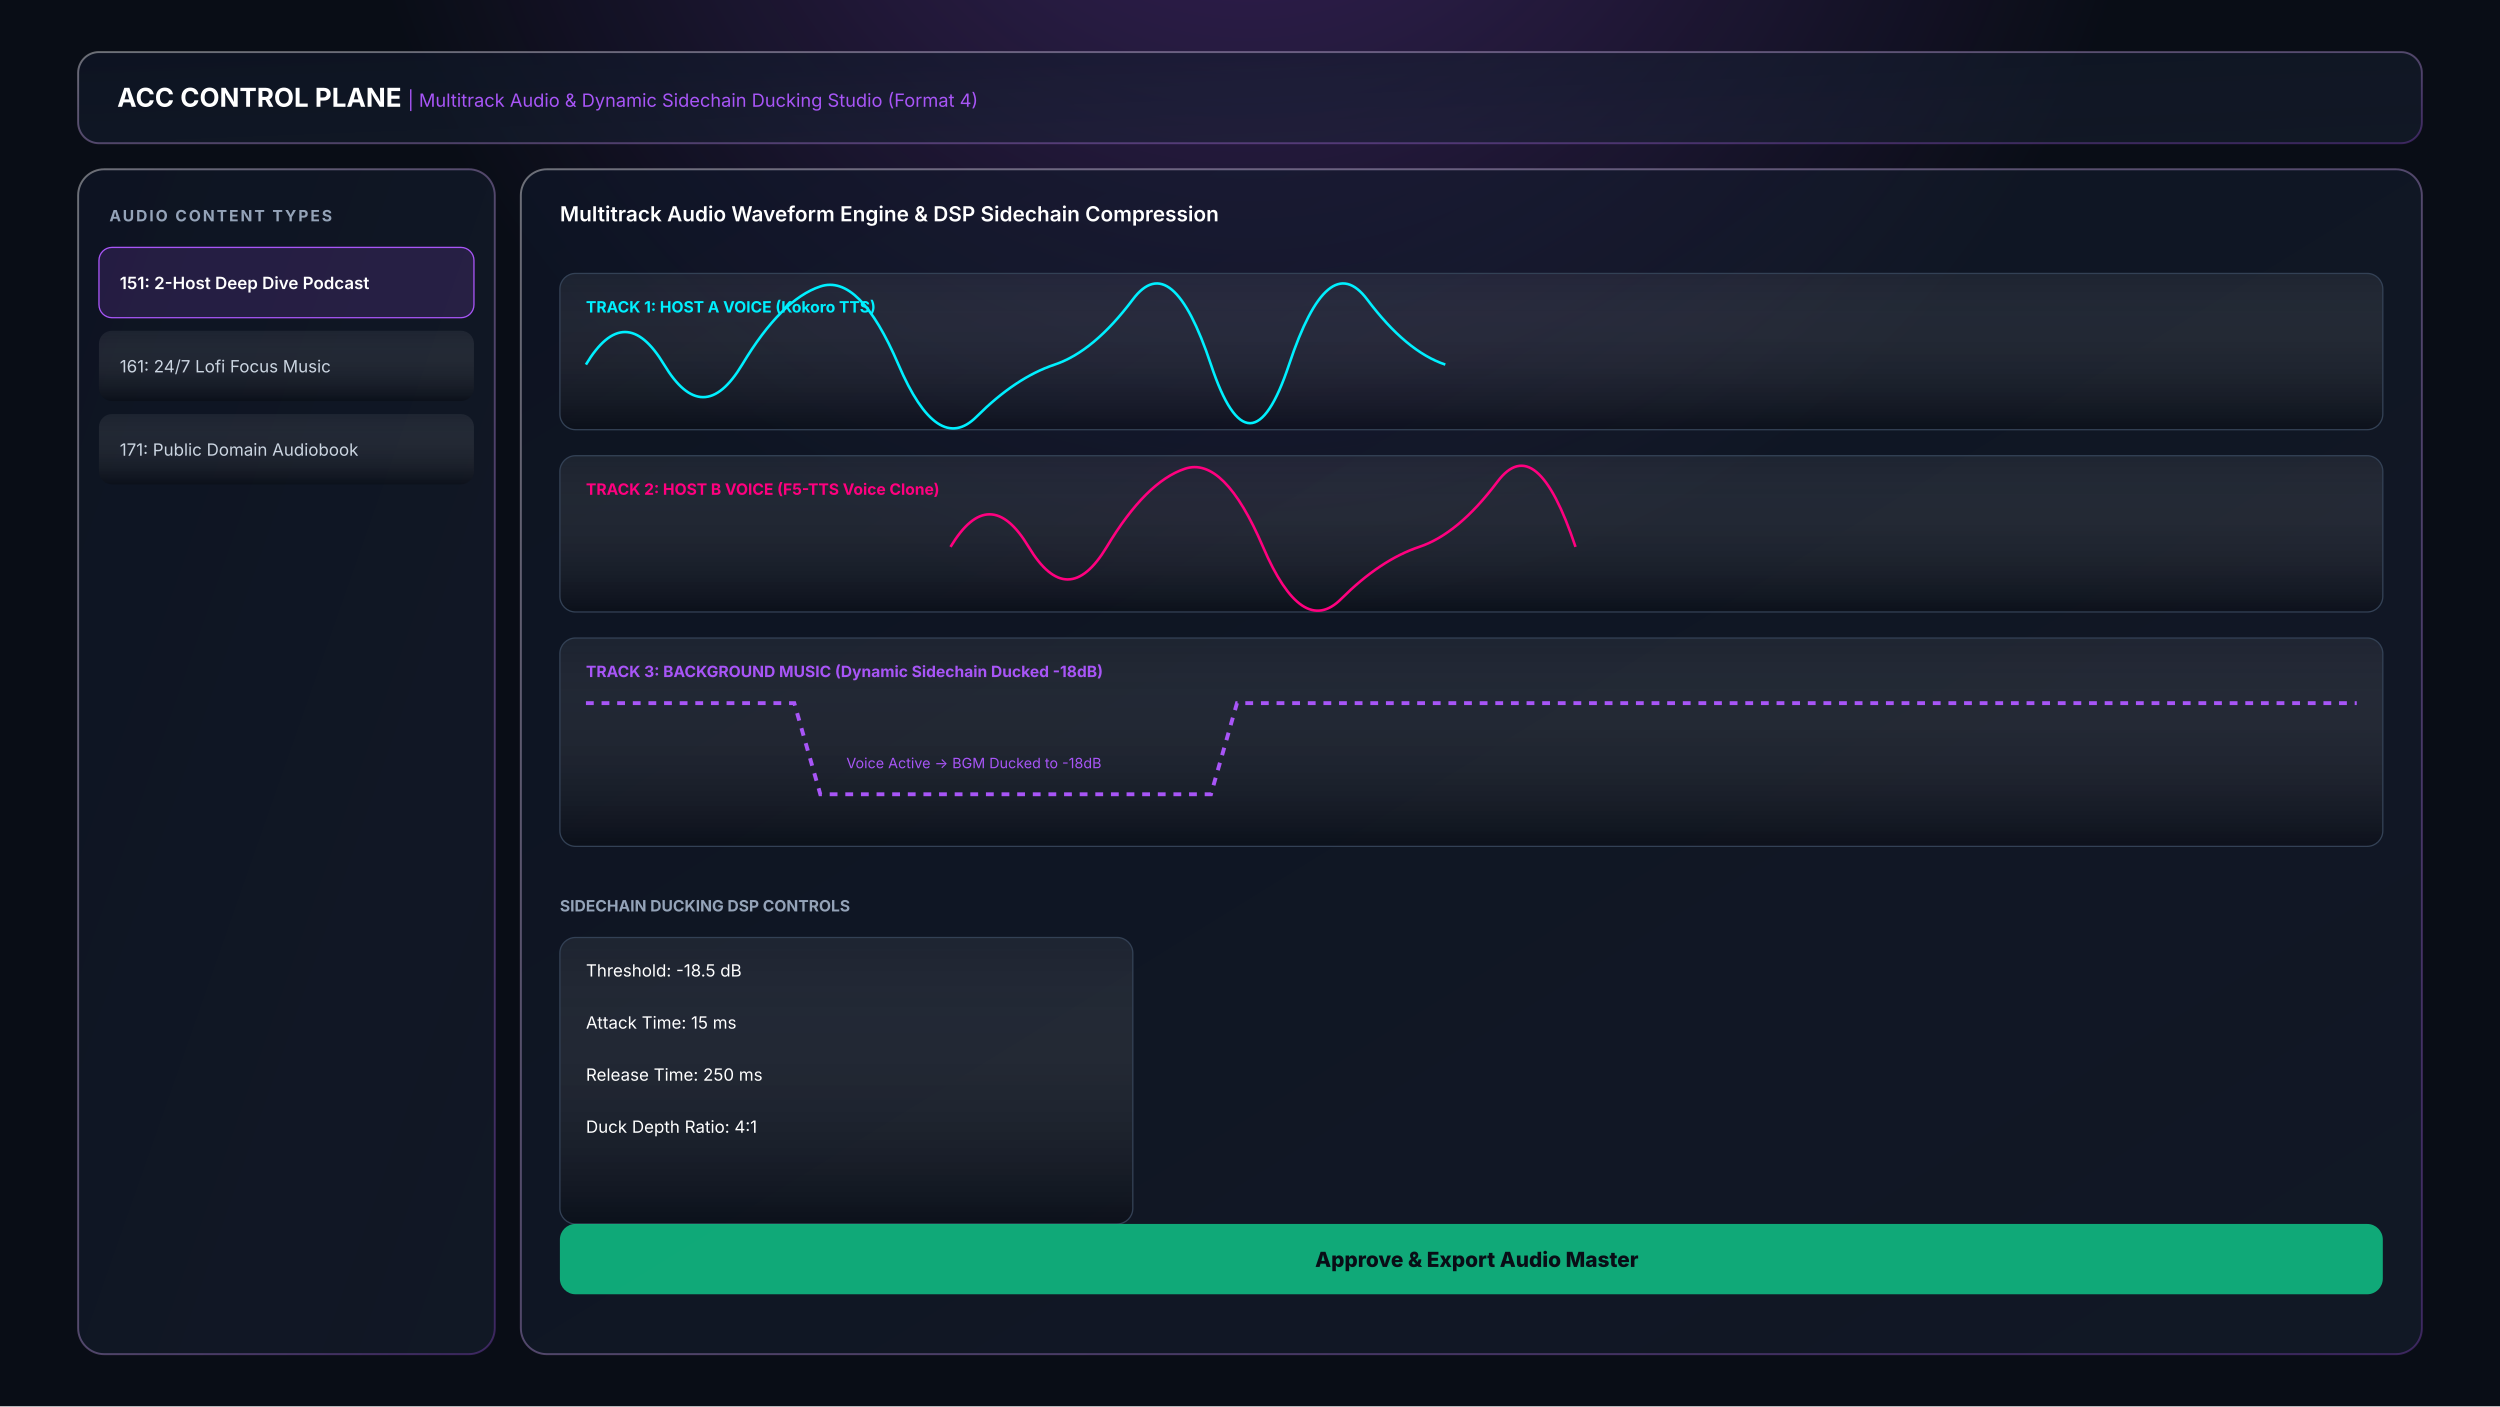
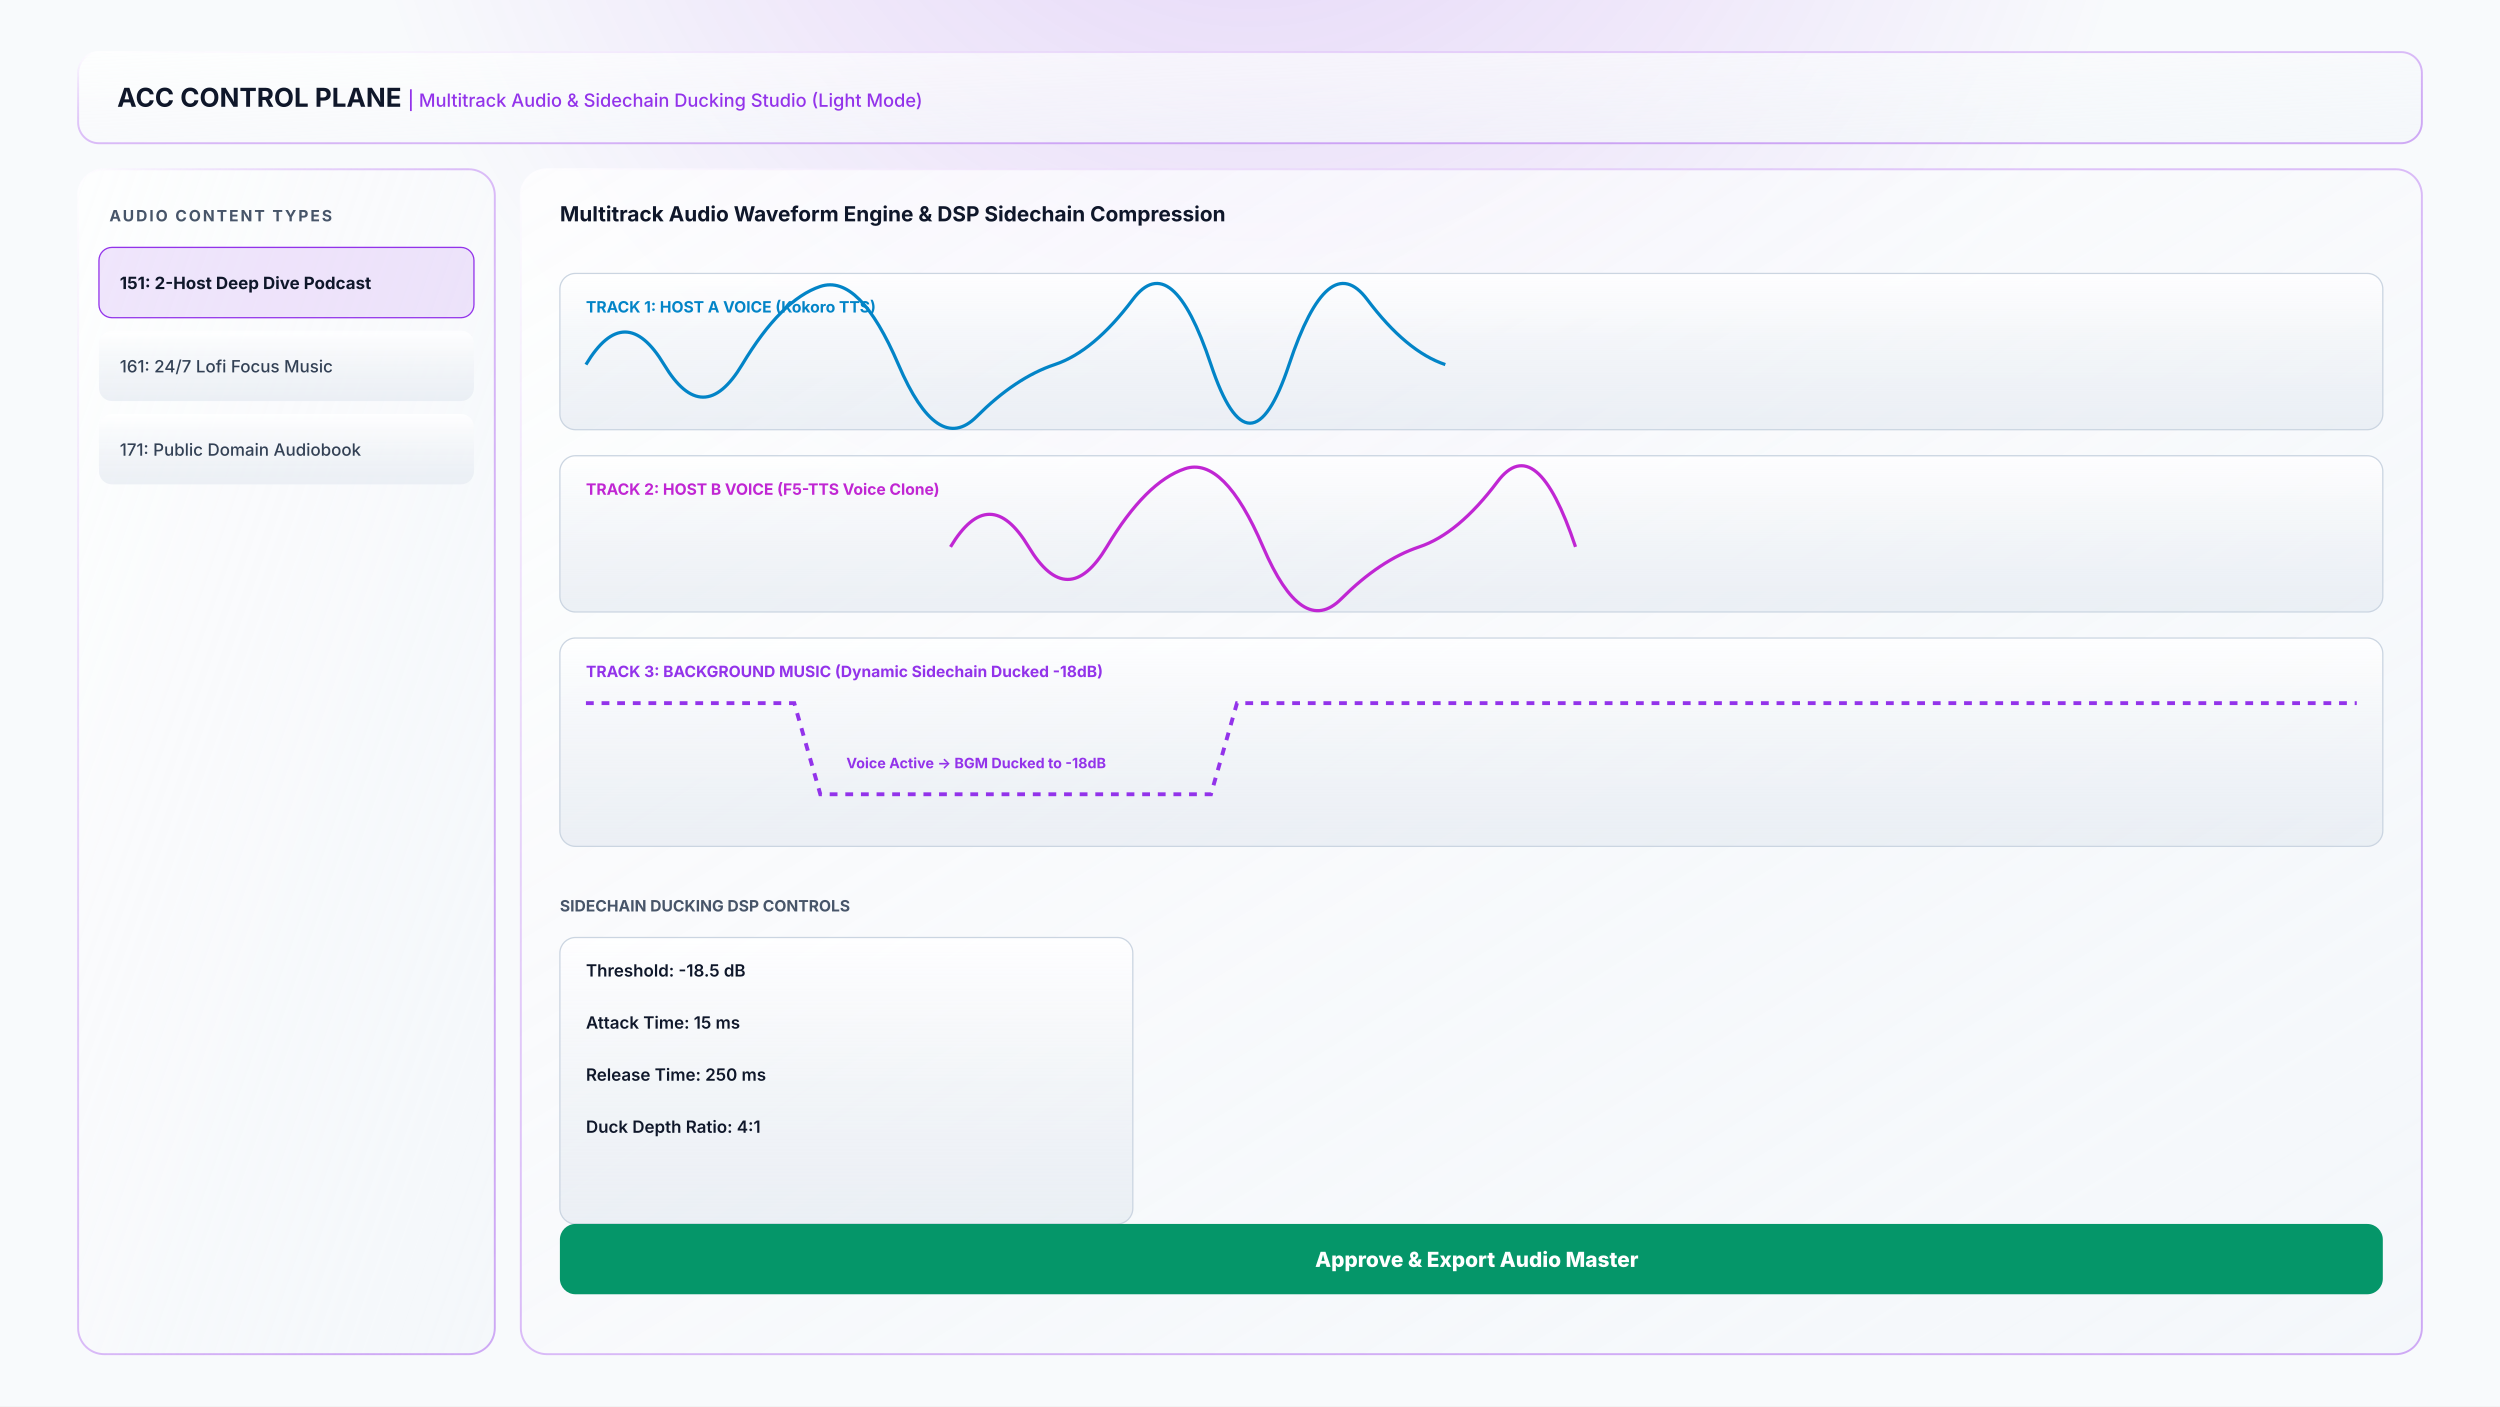
- <svg xmlns="http://www.w3.org/2000/svg" viewBox="0 0 1920 1080" width="100%" height="100%" style="background:#090d16; font-family: system-ui, -apple-system, sans-serif;">
+ <svg xmlns="http://www.w3.org/2000/svg" viewBox="0 0 1920 1080" width="100%" height="100%" style="background:#f8fafc; font-family: system-ui, -apple-system, sans-serif;">
  <defs>
    <radialGradient id="purpleGlow" cx="50%" cy="20%" r="50%">
-       <stop offset="0%" stop-color="#a855f7" stop-opacity="0.3" />
-       <stop offset="100%" stop-color="#a855f7" stop-opacity="0" />
+       <stop offset="0%" stop-color="#9333ea" stop-opacity="0.2" />
+       <stop offset="100%" stop-color="#9333ea" stop-opacity="0" />
    </radialGradient>
    <linearGradient id="specularBorder" x1="0%" y1="0%" x2="100%" y2="100%">
-       <stop offset="0%" stop-color="#ffffff" stop-opacity="0.4" />
-       <stop offset="100%" stop-color="#a855f7" stop-opacity="0.3" />
+       <stop offset="0%" stop-color="#ffffff" stop-opacity="0.9" />
+       <stop offset="100%" stop-color="#9333ea" stop-opacity="0.4" />
    </linearGradient>
    <linearGradient id="glassFill" x1="0%" y1="0%" x2="100%" y2="100%">
-       <stop offset="0%" stop-color="#0f172a" stop-opacity="0.6" />
-       <stop offset="100%" stop-color="#1e293b" stop-opacity="0.4" />
+       <stop offset="0%" stop-color="#ffffff" stop-opacity="0.75" />
+       <stop offset="100%" stop-color="#f1f5f9" stop-opacity="0.55" />
    </linearGradient>
    <linearGradient id="innerGlass" x1="0%" y1="0%" x2="0%" y2="100%">
-       <stop offset="0%" stop-color="#ffffff" stop-opacity="0.06" />
-       <stop offset="100%" stop-color="#000000" stop-opacity="0.25" />
+       <stop offset="0%" stop-color="#ffffff" stop-opacity="0.9" />
+       <stop offset="100%" stop-color="#e2e8f0" stop-opacity="0.6" />
    </linearGradient>
  </defs>
-   <rect width="1920" height="1080" fill="#090d16" />
+   <rect width="1920" height="1080" fill="#f8fafc" />
  <circle cx="960" cy="200" r="700" fill="url(#purpleGlow)" />
  <g transform="translate(60, 40)">
    <rect width="1800" height="70" rx="16" fill="url(#glassFill)" stroke="url(#specularBorder)" stroke-width="1.5" />
-     <text x="30" y="42" fill="#ffffff" font-size="20" font-weight="700">ACC CONTROL PLANE <tspan fill="#a855f7" font-size="14" font-weight="400">| Multitrack Audio &amp; Dynamic Sidechain Ducking Studio (Format 4)</tspan>
+     <text x="30" y="42" fill="#0f172a" font-size="20" font-weight="700">ACC CONTROL PLANE <tspan fill="#9333ea" font-size="14" font-weight="500">| Multitrack Audio &amp; Sidechain Ducking Studio (Light Mode)</tspan>
    </text>
  </g>
  <g transform="translate(60, 130)">
    <rect width="320" height="910" rx="20" fill="url(#glassFill)" stroke="url(#specularBorder)" stroke-width="1.5" />
-     <text x="24" y="40" fill="#94a3b8" font-size="12" font-weight="700" letter-spacing="1.5">AUDIO CONTENT TYPES</text>
-     <rect x="16" y="60" width="288" height="54" rx="10" fill="#a855f7" fill-opacity="0.15" stroke="#a855f7" stroke-width="1" />
-     <text x="32" y="92" fill="#ffffff" font-size="13" font-weight="600">151: 2-Host Deep Dive Podcast</text>
+     <text x="24" y="40" fill="#475569" font-size="12" font-weight="700" letter-spacing="1.5">AUDIO CONTENT TYPES</text>
+     <rect x="16" y="60" width="288" height="54" rx="10" fill="#9333ea" fill-opacity="0.12" stroke="#9333ea" stroke-width="1" />
+     <text x="32" y="92" fill="#0f172a" font-size="13" font-weight="700">151: 2-Host Deep Dive Podcast</text>
    <rect x="16" y="124" width="288" height="54" rx="10" fill="url(#innerGlass)" />
-     <text x="32" y="156" fill="#cbd5e1" font-size="13">161: 24/7 Lofi Focus Music</text>
+     <text x="32" y="156" fill="#334155" font-size="13" font-weight="500">161: 24/7 Lofi Focus Music</text>
    <rect x="16" y="188" width="288" height="54" rx="10" fill="url(#innerGlass)" />
-     <text x="32" y="220" fill="#cbd5e1" font-size="13">171: Public Domain Audiobook</text>
+     <text x="32" y="220" fill="#334155" font-size="13" font-weight="500">171: Public Domain Audiobook</text>
  </g>
  <g transform="translate(400, 130)">
    <rect width="1460" height="910" rx="20" fill="url(#glassFill)" stroke="url(#specularBorder)" stroke-width="1.5" />
-     <text x="30" y="40" fill="#ffffff" font-size="16" font-weight="600">Multitrack Audio Waveform Engine &amp; DSP Sidechain Compression</text>
+     <text x="30" y="40" fill="#0f172a" font-size="16" font-weight="700">Multitrack Audio Waveform Engine &amp; DSP Sidechain Compression</text>
    <g transform="translate(30, 80)">
-       <rect width="1400" height="120" rx="12" fill="url(#innerGlass)" stroke="#334155" />
-       <text x="20" y="30" fill="#00f0ff" font-size="12" font-weight="700">TRACK 1: HOST A VOICE (Kokoro TTS)</text>
-       <path d="M 20 70 Q 50 20 80 70 T 140 70 T 200 10 T 260 70 T 320 110 T 380 70 T 440 20 T 500 70 T 560 70 T 620 20 T 680 70" fill="none" stroke="#00f0ff" stroke-width="2" />
+       <rect width="1400" height="120" rx="12" fill="url(#innerGlass)" stroke="#cbd5e1" />
+       <text x="20" y="30" fill="#0284c7" font-size="12" font-weight="700">TRACK 1: HOST A VOICE (Kokoro TTS)</text>
+       <path d="M 20 70 Q 50 20 80 70 T 140 70 T 200 10 T 260 70 T 320 110 T 380 70 T 440 20 T 500 70 T 560 70 T 620 20 T 680 70" fill="none" stroke="#0284c7" stroke-width="2.5" />
    </g>
    <g transform="translate(30, 220)">
-       <rect width="1400" height="120" rx="12" fill="url(#innerGlass)" stroke="#334155" />
-       <text x="20" y="30" fill="#ff007f" font-size="12" font-weight="700">TRACK 2: HOST B VOICE (F5-TTS Voice Clone)</text>
-       <path d="M 300 70 Q 330 20 360 70 T 420 70 T 480 10 T 540 70 T 600 110 T 660 70 T 720 20 T 780 70" fill="none" stroke="#ff007f" stroke-width="2" />
+       <rect width="1400" height="120" rx="12" fill="url(#innerGlass)" stroke="#cbd5e1" />
+       <text x="20" y="30" fill="#c026d3" font-size="12" font-weight="700">TRACK 2: HOST B VOICE (F5-TTS Voice Clone)</text>
+       <path d="M 300 70 Q 330 20 360 70 T 420 70 T 480 10 T 540 70 T 600 110 T 660 70 T 720 20 T 780 70" fill="none" stroke="#c026d3" stroke-width="2.5" />
    </g>
    <g transform="translate(30, 360)">
-       <rect width="1400" height="160" rx="12" fill="url(#innerGlass)" stroke="#334155" />
-       <text x="20" y="30" fill="#a855f7" font-size="12" font-weight="700">TRACK 3: BACKGROUND MUSIC (Dynamic Sidechain Ducked -18dB)</text>
-       <path d="M 20 50 L 180 50 L 200 120 L 500 120 L 520 50 L 1380 50" fill="none" stroke="#a855f7" stroke-width="3" stroke-dasharray="6" />
-       <text x="220" y="100" fill="#a855f7" font-size="11">Voice Active -&gt; BGM Ducked to -18dB</text>
+       <rect width="1400" height="160" rx="12" fill="url(#innerGlass)" stroke="#cbd5e1" />
+       <text x="20" y="30" fill="#9333ea" font-size="12" font-weight="700">TRACK 3: BACKGROUND MUSIC (Dynamic Sidechain Ducked -18dB)</text>
+       <path d="M 20 50 L 180 50 L 200 120 L 500 120 L 520 50 L 1380 50" fill="none" stroke="#9333ea" stroke-width="3" stroke-dasharray="6" />
+       <text x="220" y="100" fill="#9333ea" font-size="11" font-weight="700">Voice Active -&gt; BGM Ducked to -18dB</text>
    </g>
    <g transform="translate(30, 550)">
-       <text x="0" y="20" fill="#94a3b8" font-size="12" font-weight="700">SIDECHAIN DUCKING DSP CONTROLS</text>
-       <rect x="0" y="40" width="440" height="220" rx="12" fill="url(#innerGlass)" stroke="#334155" />
-       <text x="20" y="70" fill="#ffffff" font-size="13">Threshold: -18.5 dB</text>
-       <text x="20" y="110" fill="#ffffff" font-size="13">Attack Time: 15 ms</text>
-       <text x="20" y="150" fill="#ffffff" font-size="13">Release Time: 250 ms</text>
-       <text x="20" y="190" fill="#ffffff" font-size="13">Duck Depth Ratio: 4:1</text>
+       <text x="0" y="20" fill="#475569" font-size="12" font-weight="700">SIDECHAIN DUCKING DSP CONTROLS</text>
+       <rect x="0" y="40" width="440" height="220" rx="12" fill="url(#innerGlass)" stroke="#cbd5e1" />
+       <text x="20" y="70" fill="#0f172a" font-size="13" font-weight="600">Threshold: -18.5 dB</text>
+       <text x="20" y="110" fill="#0f172a" font-size="13" font-weight="600">Attack Time: 15 ms</text>
+       <text x="20" y="150" fill="#0f172a" font-size="13" font-weight="600">Release Time: 250 ms</text>
+       <text x="20" y="190" fill="#0f172a" font-size="13" font-weight="600">Duck Depth Ratio: 4:1</text>
    </g>
-     <rect x="30" y="810" width="1400" height="54" rx="12" fill="#10b981" fill-opacity="0.9" />
-     <text x="610" y="843" fill="#090d16" font-size="16" font-weight="800">Approve &amp; Export Audio Master</text>
+     <rect x="30" y="810" width="1400" height="54" rx="12" fill="#059669" />
+     <text x="610" y="843" fill="#ffffff" font-size="16" font-weight="800">Approve &amp; Export Audio Master</text>
  </g>
</svg>
